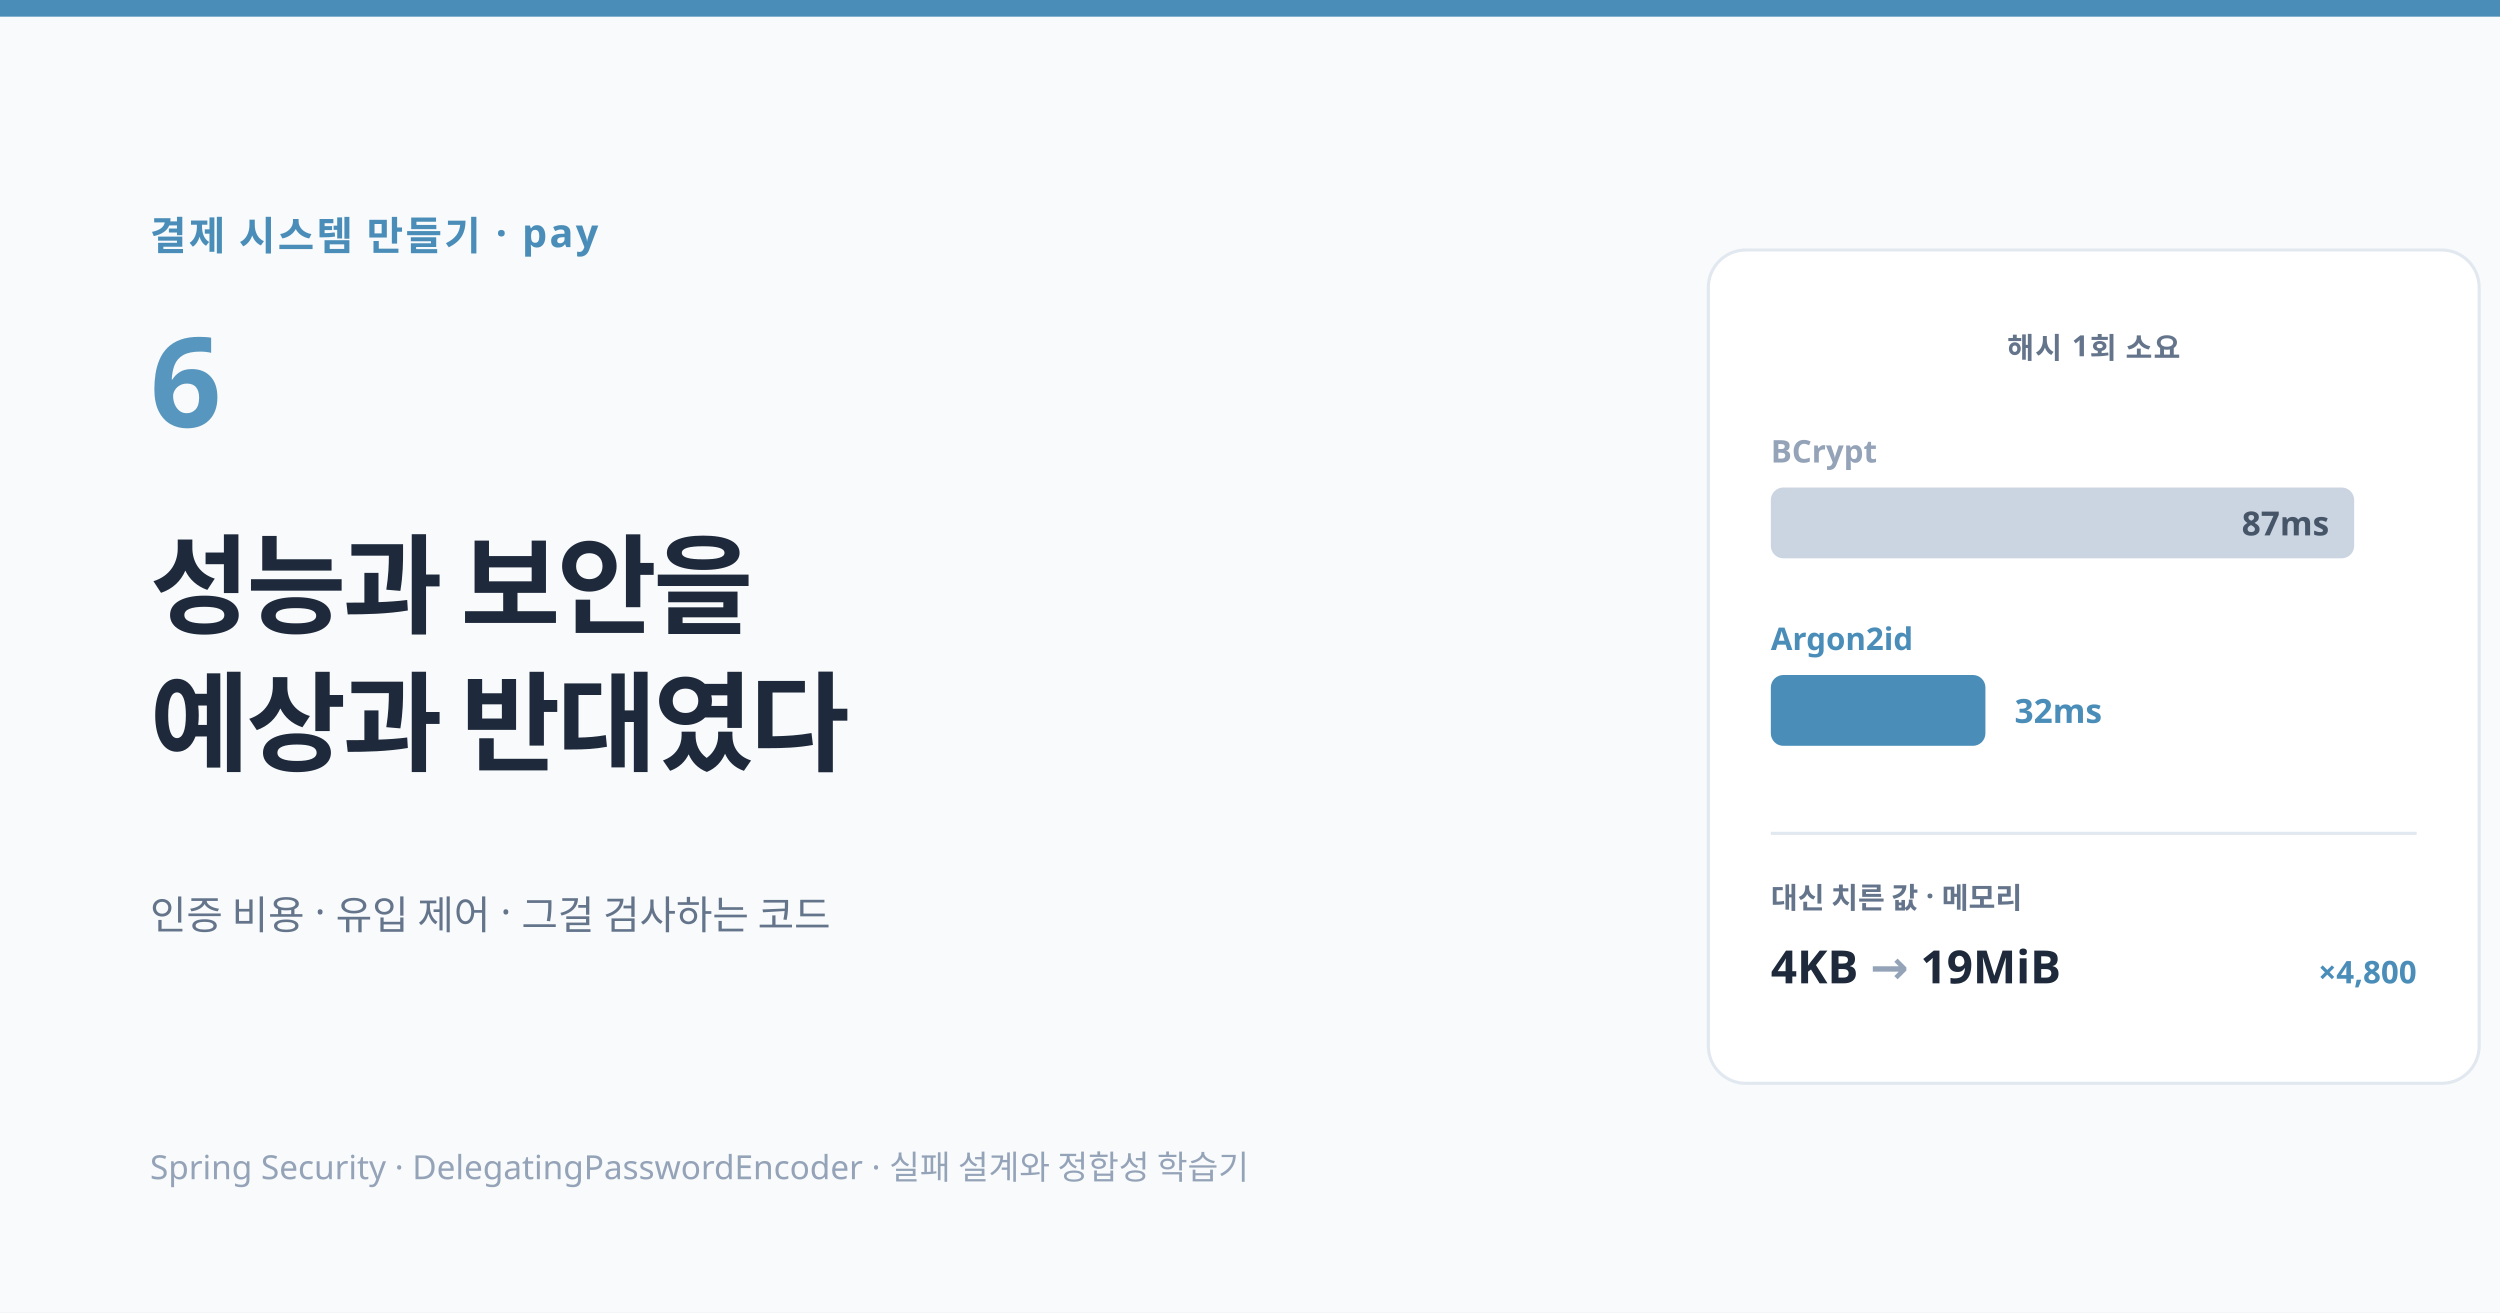
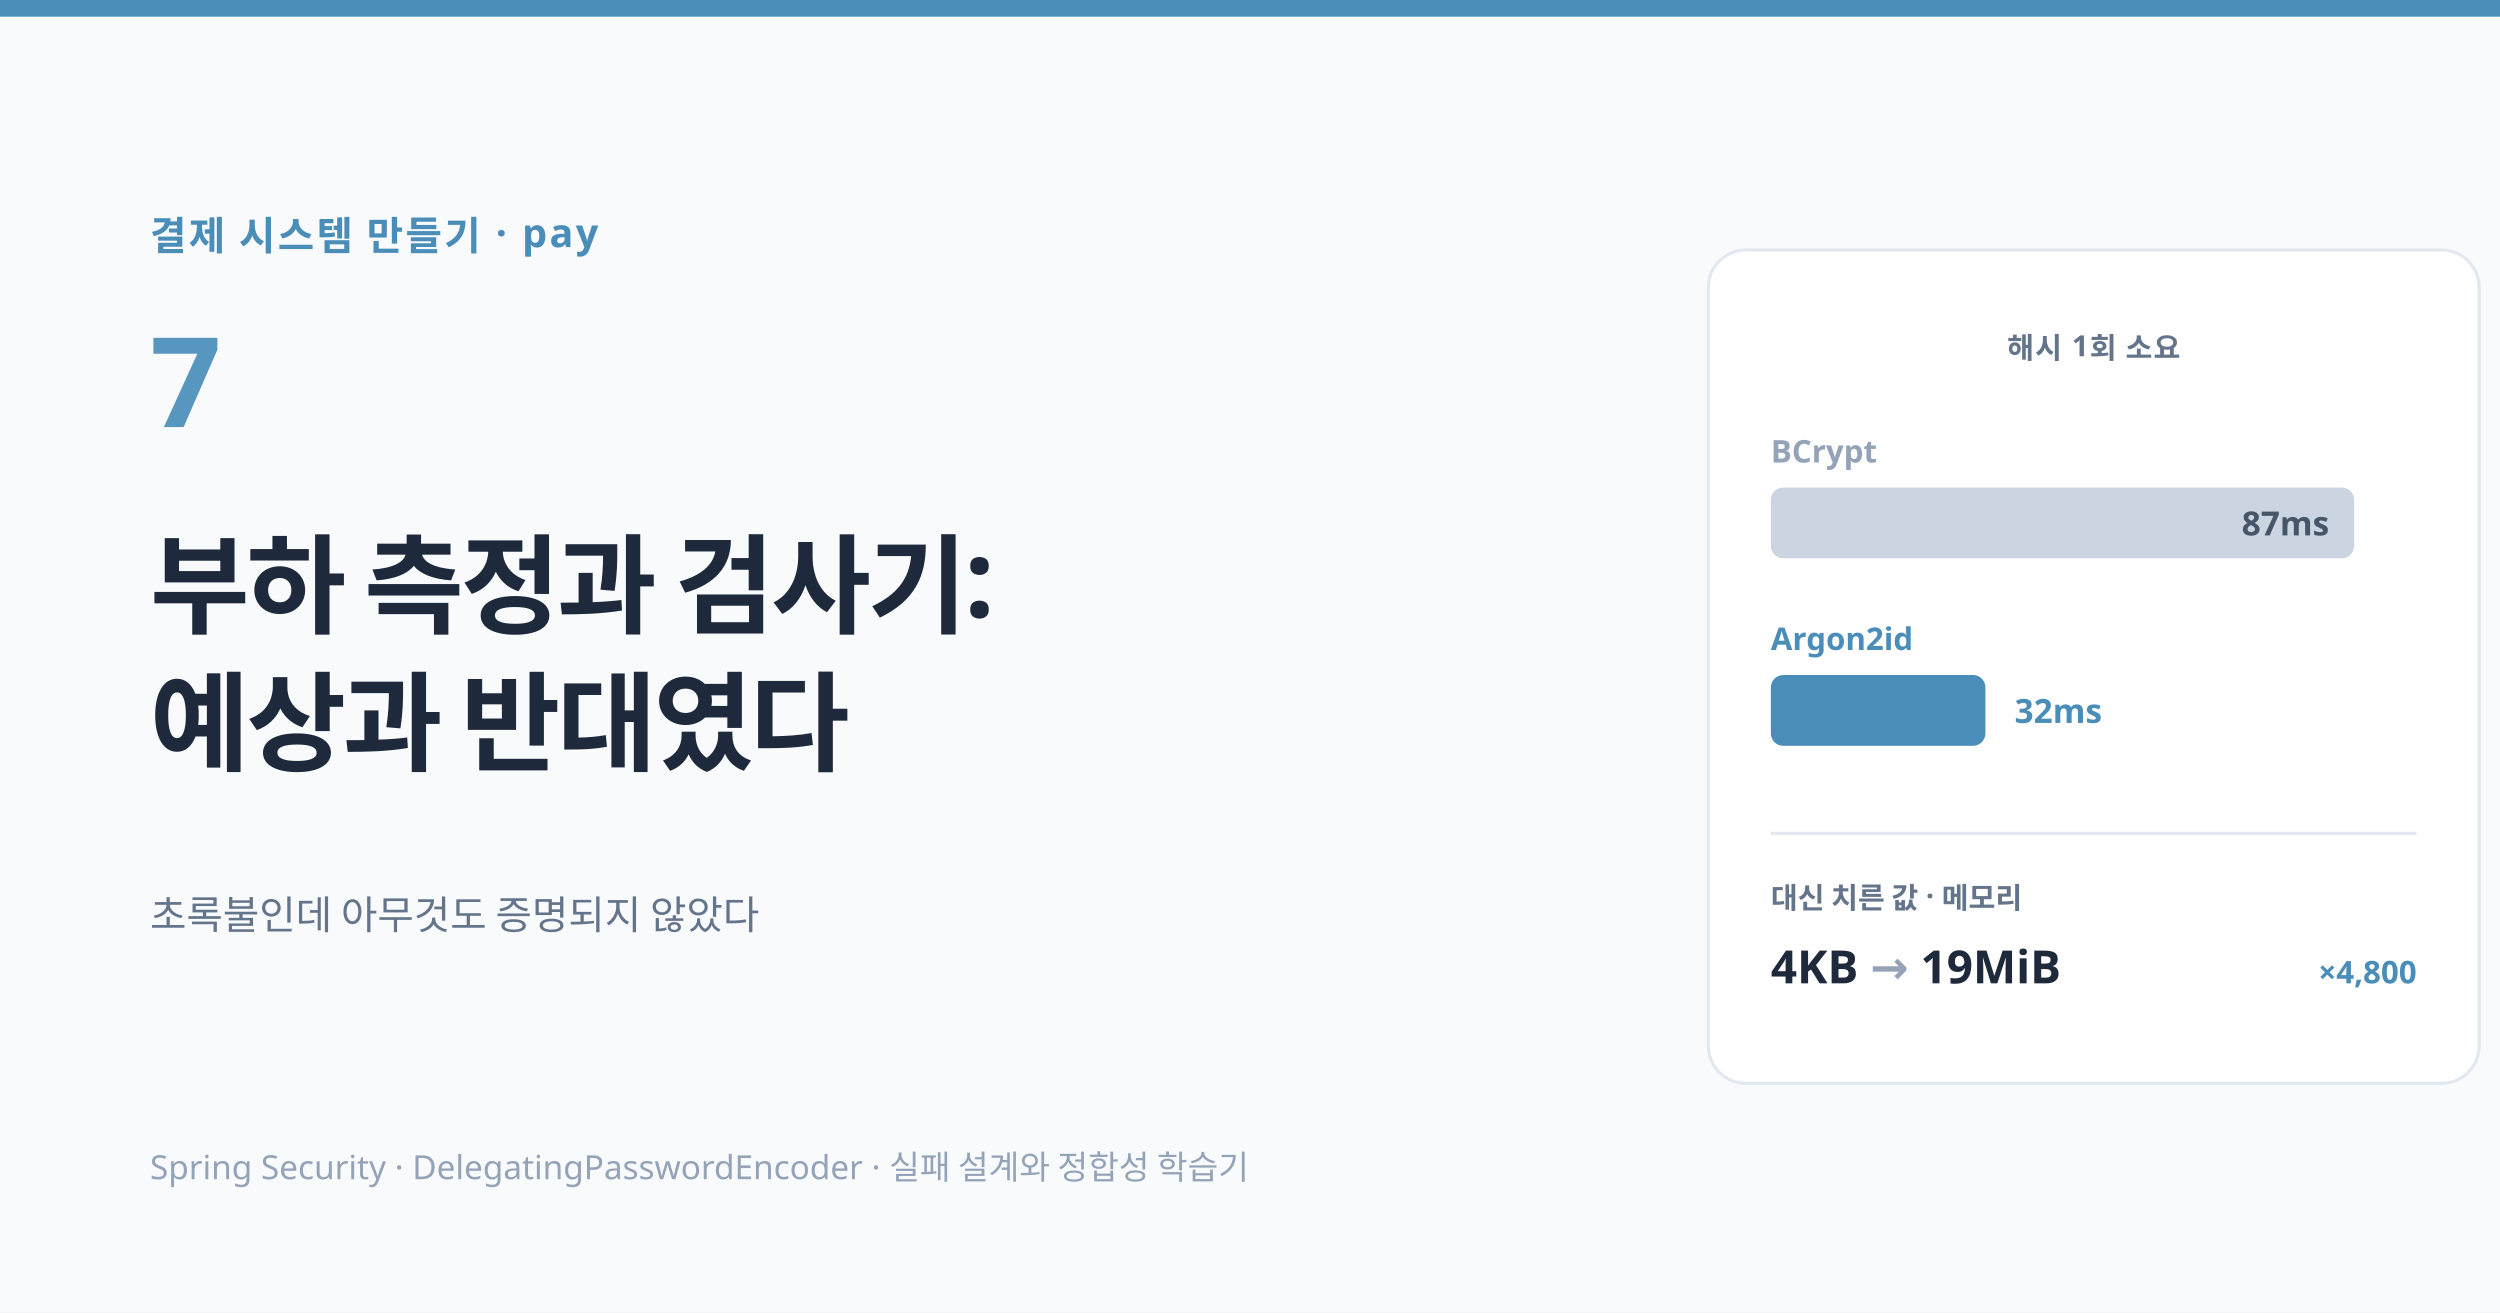
<svg xmlns="http://www.w3.org/2000/svg" viewBox="0 0 1200 630" font-family="'Pretendard', 'Apple SD Gothic Neo', system-ui, sans-serif">
  <rect width="1200" height="630" fill="#f8fafb" />
  <rect width="1200" height="8" fill="#4a8db8" />
  <rect x="820" y="120" width="370" height="400" rx="18" fill="#ffffff" stroke="#e2e8f0" stroke-width="1.5" />
  <text x="1005" y="172" text-anchor="middle" font-size="14" font-weight="700" fill="#64748b" letter-spacing="0.04em">해시 1회 소요</text>
  <text x="850" y="222" font-size="15" font-weight="700" fill="#94a3b8">BCrypt</text>
  <rect x="850" y="234" width="280" height="34" rx="6" fill="#cbd5e1" />
  <text x="1118" y="257" text-anchor="end" font-size="16" font-weight="800" fill="#475569">87ms</text>
  <text x="850" y="312" font-size="15" font-weight="700" fill="#4a8db8">Argon2id</text>
  <rect x="850" y="324" width="103" height="34" rx="6" fill="#4a8db8" />
  <text x="967" y="347" font-size="16" font-weight="800" fill="#4a8db8">32ms</text>
  <line x1="850" y1="400" x2="1160" y2="400" stroke="#e2e8f0" stroke-width="1.5" />
  <text x="850" y="436" font-size="14" font-weight="700" fill="#64748b">대신 치른 값 · 메모리</text>
  <text x="850" y="472" font-size="22" font-weight="800" fill="#1e293b">4KB <tspan fill="#94a3b8">→</tspan> 19MiB</text>
  <text x="1160" y="472" text-anchor="end" font-size="15" font-weight="800" fill="#4a8db8">×4,800</text>
  <text x="72" y="120" font-size="19" font-weight="700" fill="#4a8db8" letter-spacing="0.06em">결제 시스템 만들기 · pay</text>
-   <text x="72" y="205" font-size="60" font-weight="900" fill="#4a8db8" opacity="0.92">6</text>
-   <text x="72" y="300" font-size="52" font-weight="800" fill="#1e293b" letter-spacing="-0.03em">성능과 보안을</text>
+   <text x="72" y="205" font-size="60" font-weight="900" fill="#4a8db8" opacity="0.92">7</text>
+   <text x="72" y="300" font-size="52" font-weight="800" fill="#1e293b" letter-spacing="-0.03em">부하 측정과 검사기:</text>
  <text x="72" y="366" font-size="52" font-weight="800" fill="#1e293b" letter-spacing="-0.03em">예상과 반대였다</text>
-   <text x="72" y="446" font-size="19" fill="#64748b">인증 비용 · 유입 제어 · 그걸 검사하는 코드</text>
+   <text x="72" y="446" font-size="19" fill="#64748b">초록불인데 아무것도 증명되지 않았다</text>
  <text x="72" y="566" font-size="16" fill="#94a3b8">Spring Security · DelegatingPasswordEncoder · 실패 설계와 정합성 학습기</text>
</svg>
